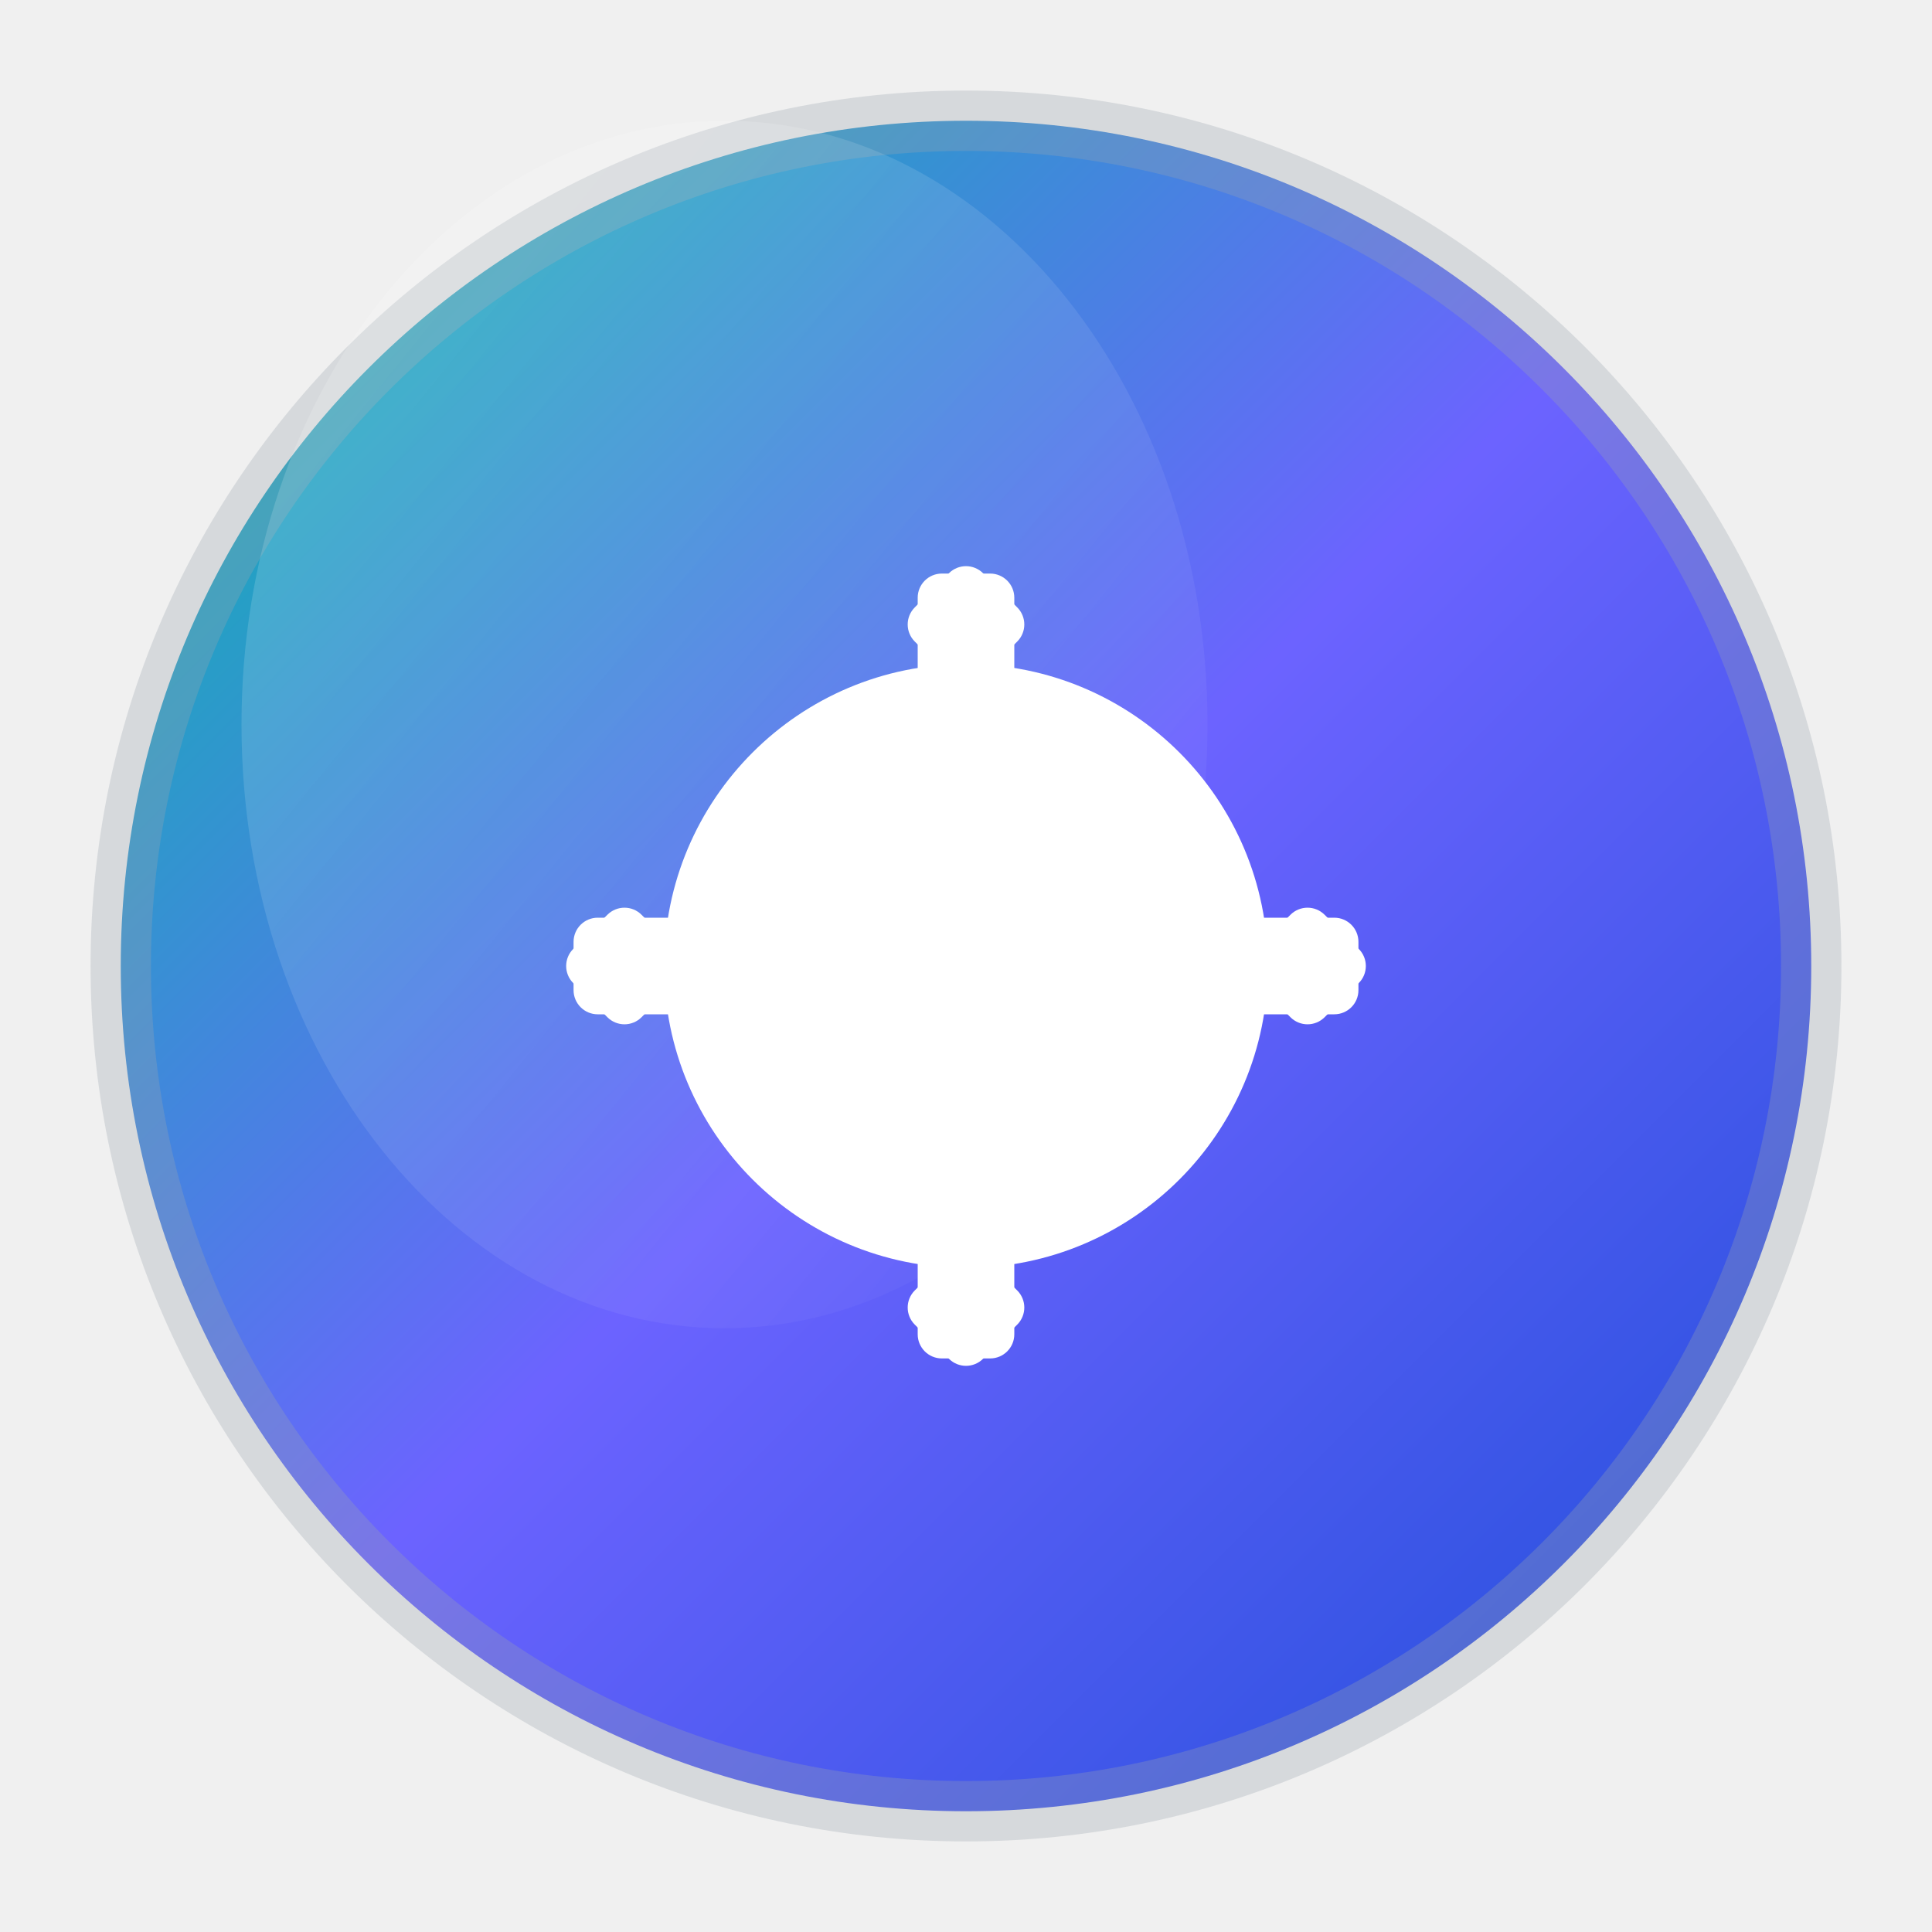
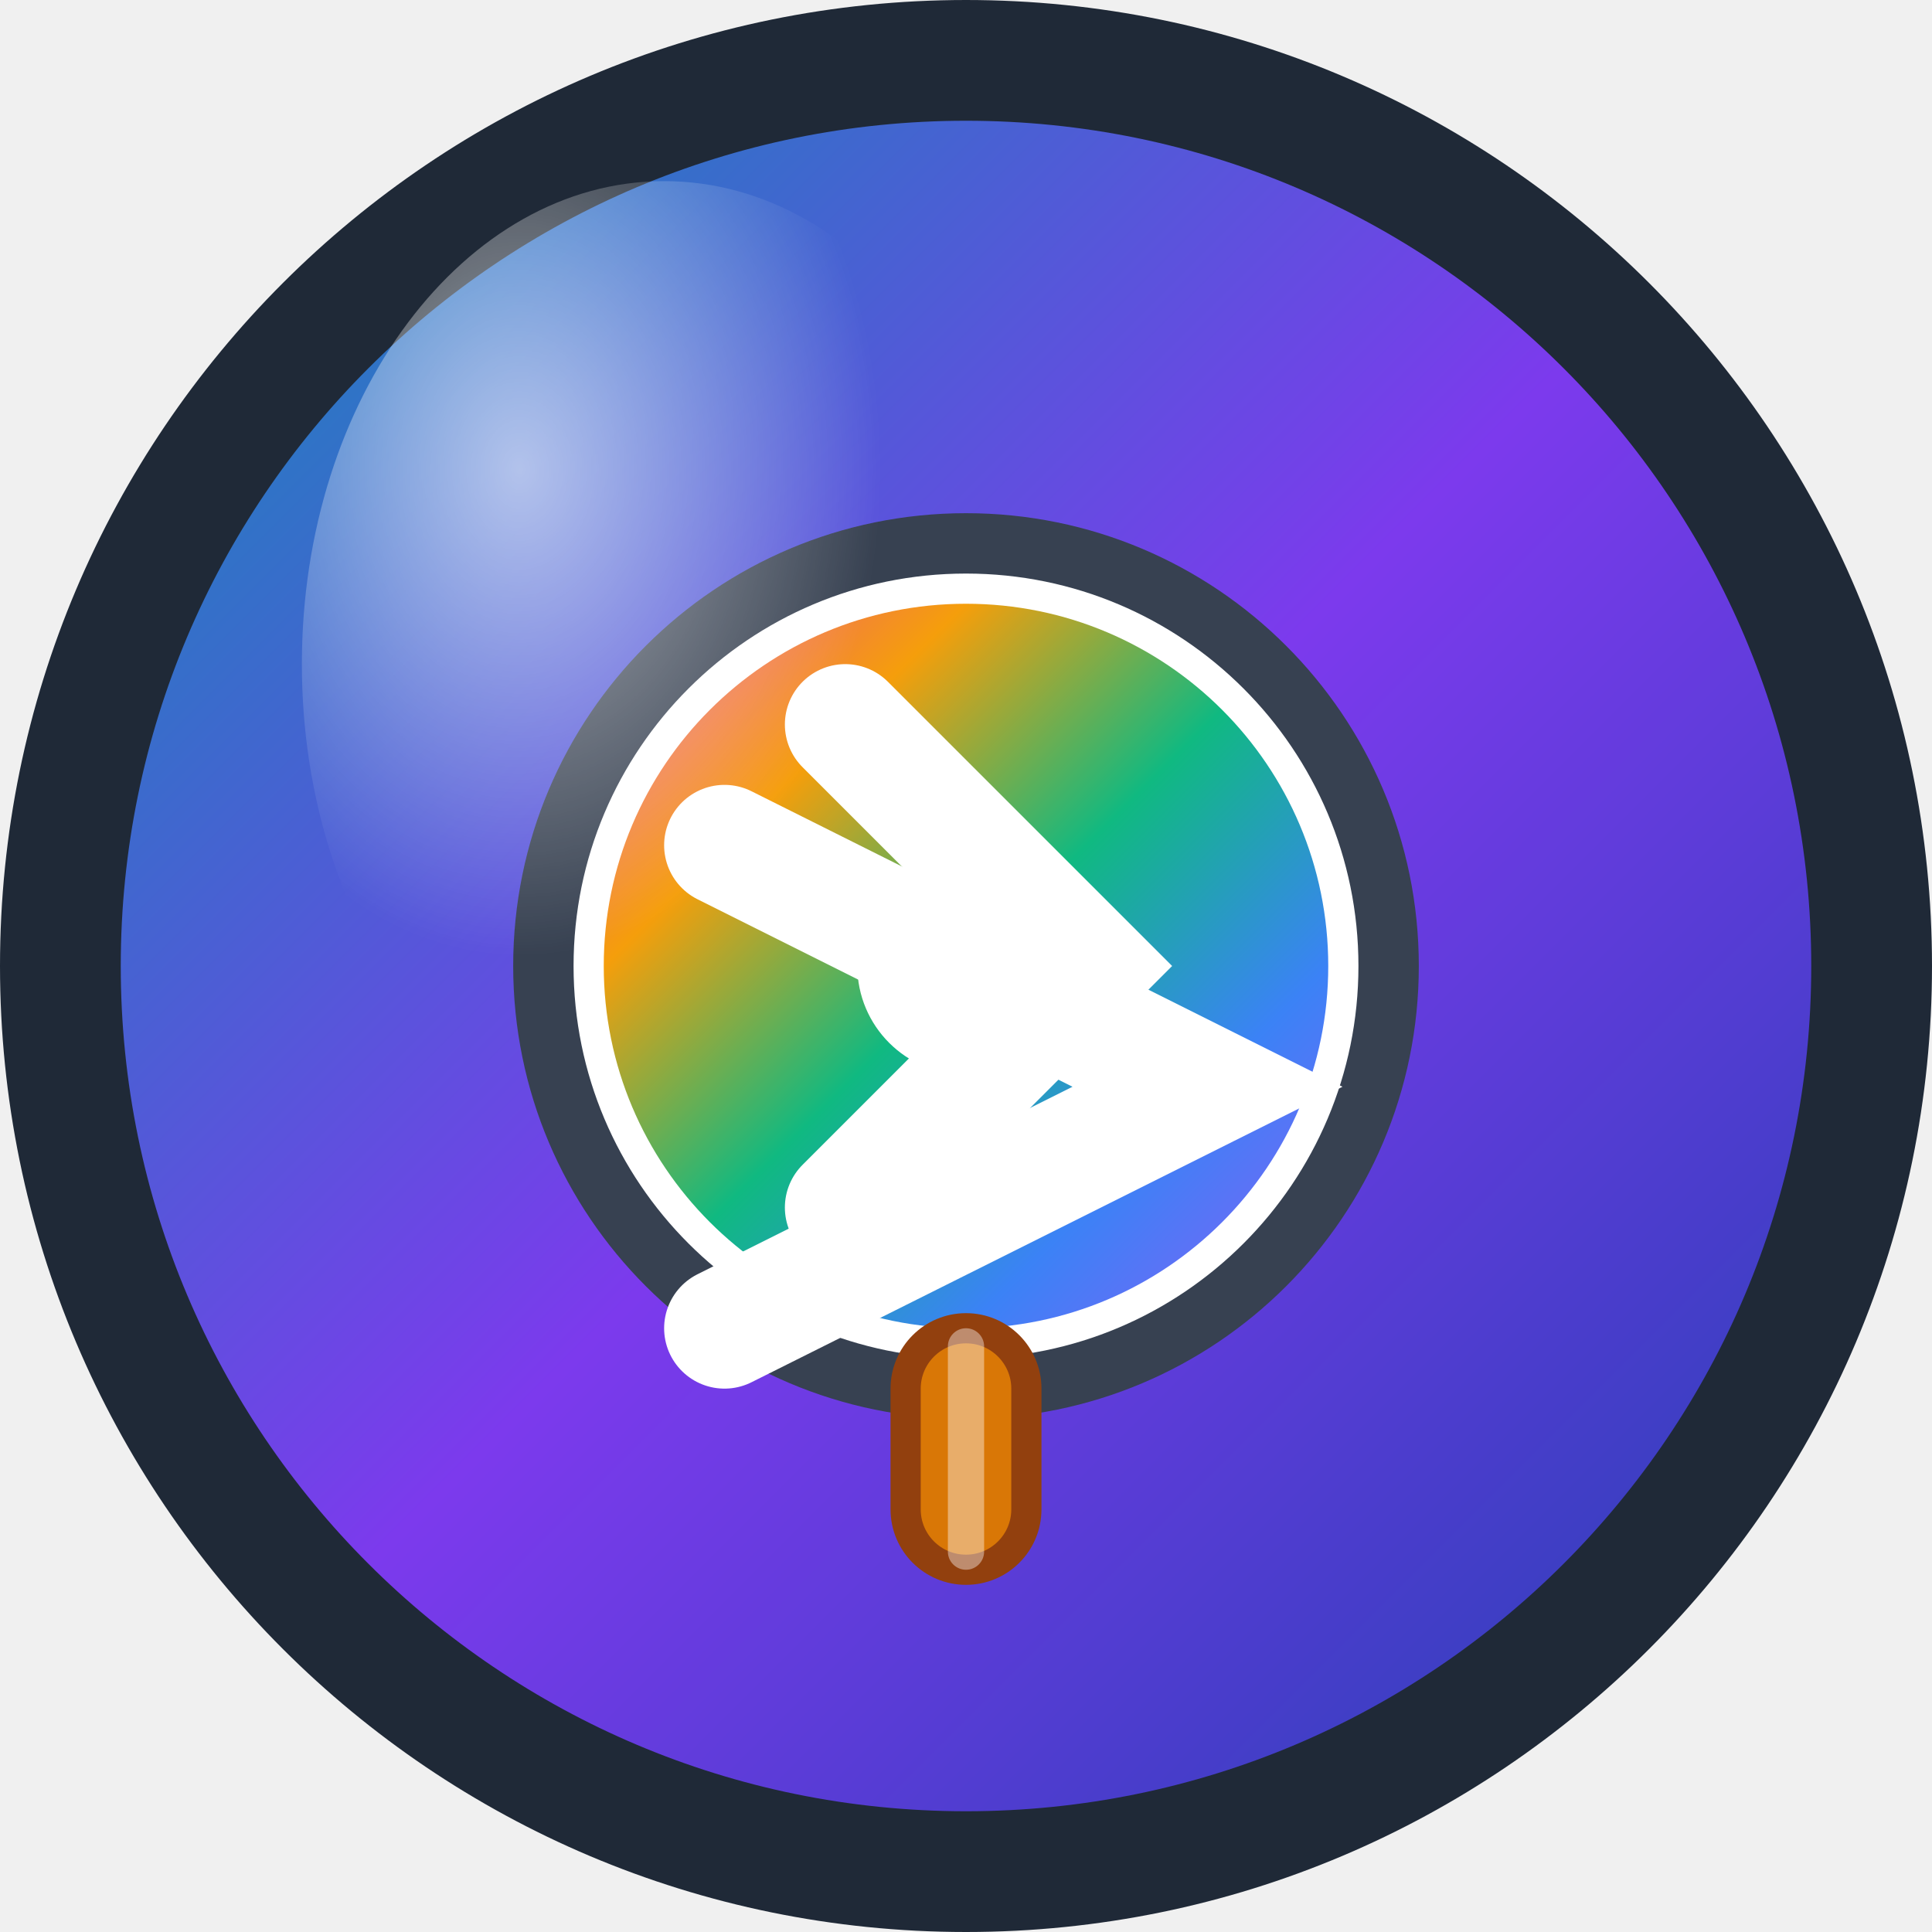
<svg xmlns="http://www.w3.org/2000/svg" width="32" height="32" viewBox="0 0 32 32" fill="none">
  <defs>
-     <linearGradient id="candyGradient" x1="0%" y1="0%" x2="100%" y2="100%">
-       <stop offset="0%" stop-color="#00BFA6" />
-       <stop offset="50%" stop-color="#6C63FF" />
-       <stop offset="100%" stop-color="#1D4ED8" />
+     <linearGradient id="candyBg" x1="0%" y1="0%" x2="100%" y2="100%">
+       <stop offset="0%" stop-color="#0891B2" />
+       <stop offset="50%" stop-color="#7C3AED" />
+       <stop offset="100%" stop-color="#1E40AF" />
    </linearGradient>
-     <linearGradient id="shineGradient" x1="0%" y1="0%" x2="100%" y2="100%">
-       <stop offset="0%" stop-color="rgba(255,255,255,0.3)" />
+     <linearGradient id="candyStripes" x1="0%" y1="0%" x2="100%" y2="100%">
+       <stop offset="0%" stop-color="#EC4899" />
+       <stop offset="25%" stop-color="#F59E0B" />
+       <stop offset="50%" stop-color="#10B981" />
+       <stop offset="75%" stop-color="#3B82F6" />
+       <stop offset="100%" stop-color="#8B5CF6" />
+     </linearGradient>
+     <radialGradient id="shine" cx="30%" cy="30%" r="50%">
+       <stop offset="0%" stop-color="rgba(255,255,255,0.6)" />
      <stop offset="100%" stop-color="rgba(255,255,255,0)" />
-     </linearGradient>
+     </radialGradient>
  </defs>
-   <circle cx="16" cy="16" r="14" fill="url(#candyGradient)" stroke="rgba(156,163,175,0.3)" stroke-width="1" />
-   <ellipse cx="12" cy="12" rx="8" ry="10" fill="url(#shineGradient)" opacity="0.6" />
-   <g transform="translate(16,16)" fill="white">
-     <circle r="5" fill="white" />
-     <circle r="2.5" fill="none" stroke="white" stroke-width="0.8" />
-     <rect x="-0.8" y="-6.5" width="1.6" height="2.5" rx="0.4" />
-     <rect x="-0.8" y="4" width="1.6" height="2.5" rx="0.4" />
-     <rect x="-6.5" y="-0.8" width="2.5" height="1.6" rx="0.4" />
-     <rect x="4" y="-0.8" width="2.5" height="1.6" rx="0.4" />
-     <rect x="-4.8" y="-4.8" width="1.6" height="1.6" rx="0.4" transform="rotate(45)" />
-     <rect x="3.2" y="-4.8" width="1.6" height="1.6" rx="0.4" transform="rotate(45)" />
-     <rect x="-4.8" y="3.2" width="1.6" height="1.6" rx="0.4" transform="rotate(45)" />
-     <rect x="3.2" y="3.2" width="1.6" height="1.6" rx="0.4" transform="rotate(45)" />
+   <circle cx="16" cy="16" r="15" fill="url(#candyBg)" stroke="#1F2937" stroke-width="2" />
+   <g transform="translate(16,16)">
+     <circle r="7" fill="white" stroke="#374151" stroke-width="1" />
+     <circle r="6" fill="url(#candyStripes)" />
+     <path d="M-4,-2 Q0,0 4,2 Q0,4 -4,6" stroke="white" stroke-width="2" fill="none" stroke-linecap="round" />
+     <path d="M-2,-4 Q0,-2 2,0 Q0,2 -2,4" stroke="white" stroke-width="2" fill="none" stroke-linecap="round" />
+     <circle r="1.8" fill="white" />
+     <rect x="-1" y="6" width="2" height="4" fill="#D97706" stroke="#92400E" stroke-width="0.5" rx="1" />
+     <rect x="-0.3" y="6" width="0.6" height="4" fill="rgba(255,255,255,0.4)" rx="0.3" />
  </g>
+   <ellipse cx="11" cy="11" rx="6" ry="8" fill="url(#shine)" />
</svg>
